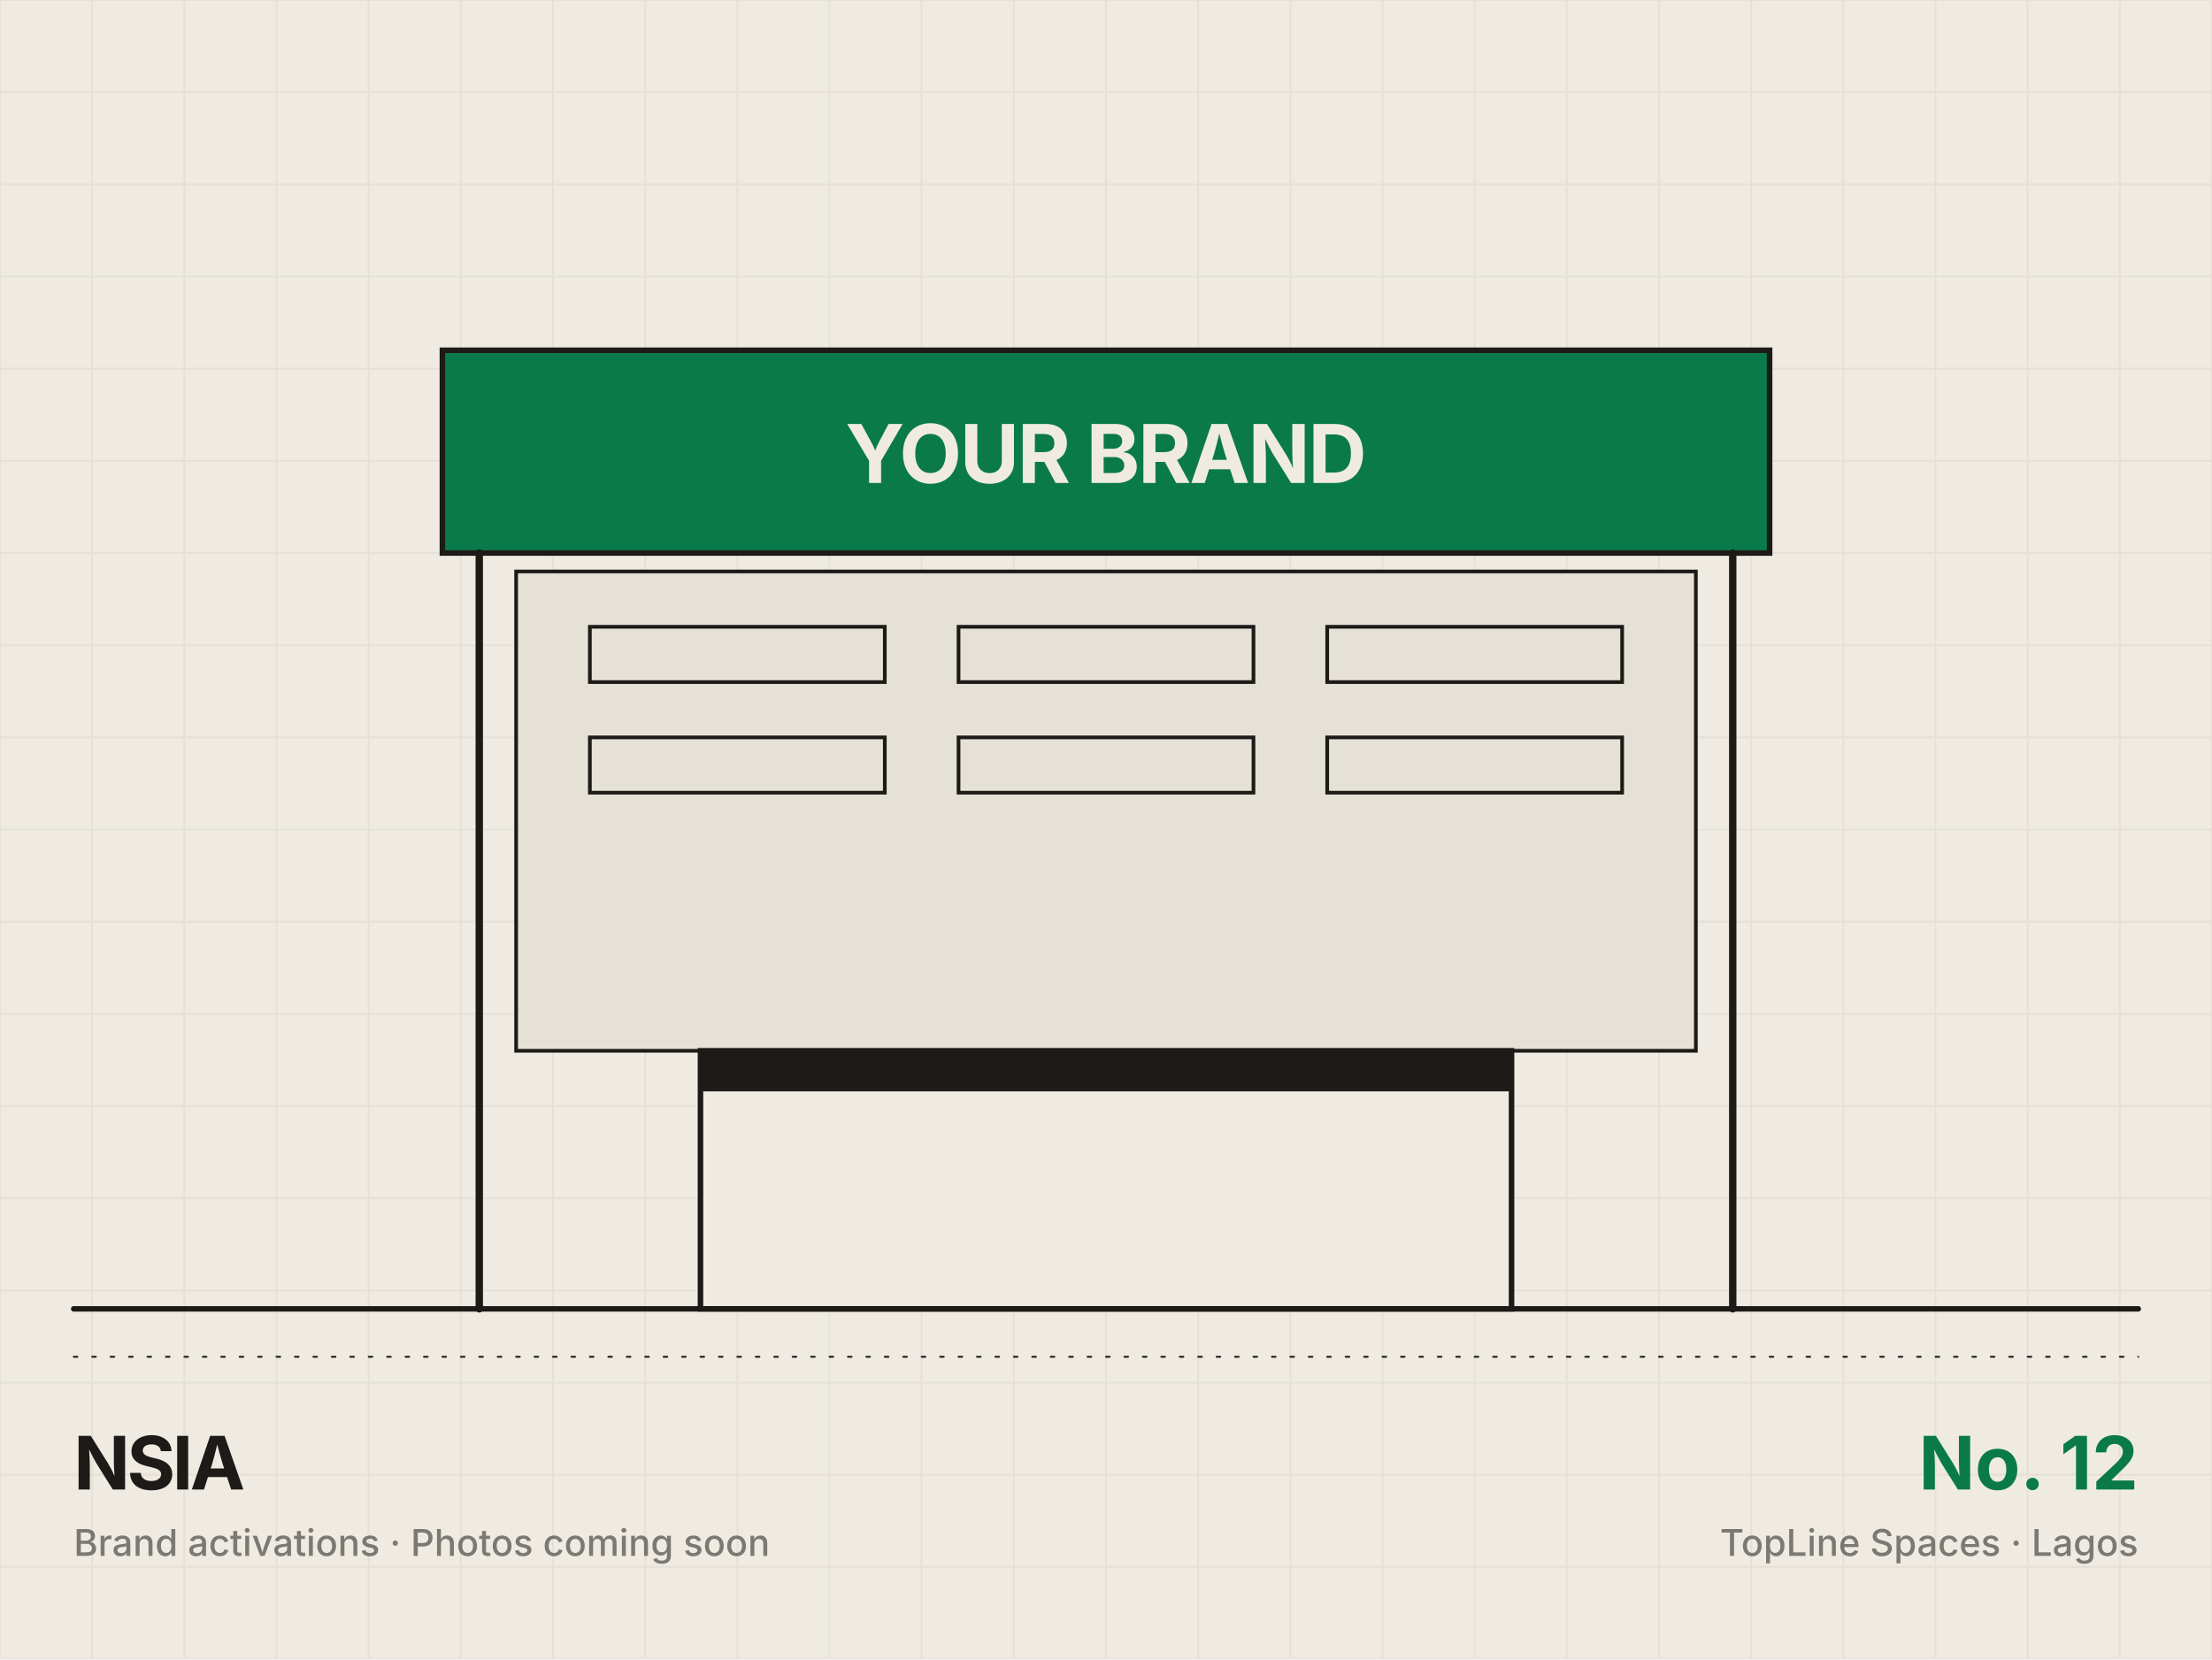
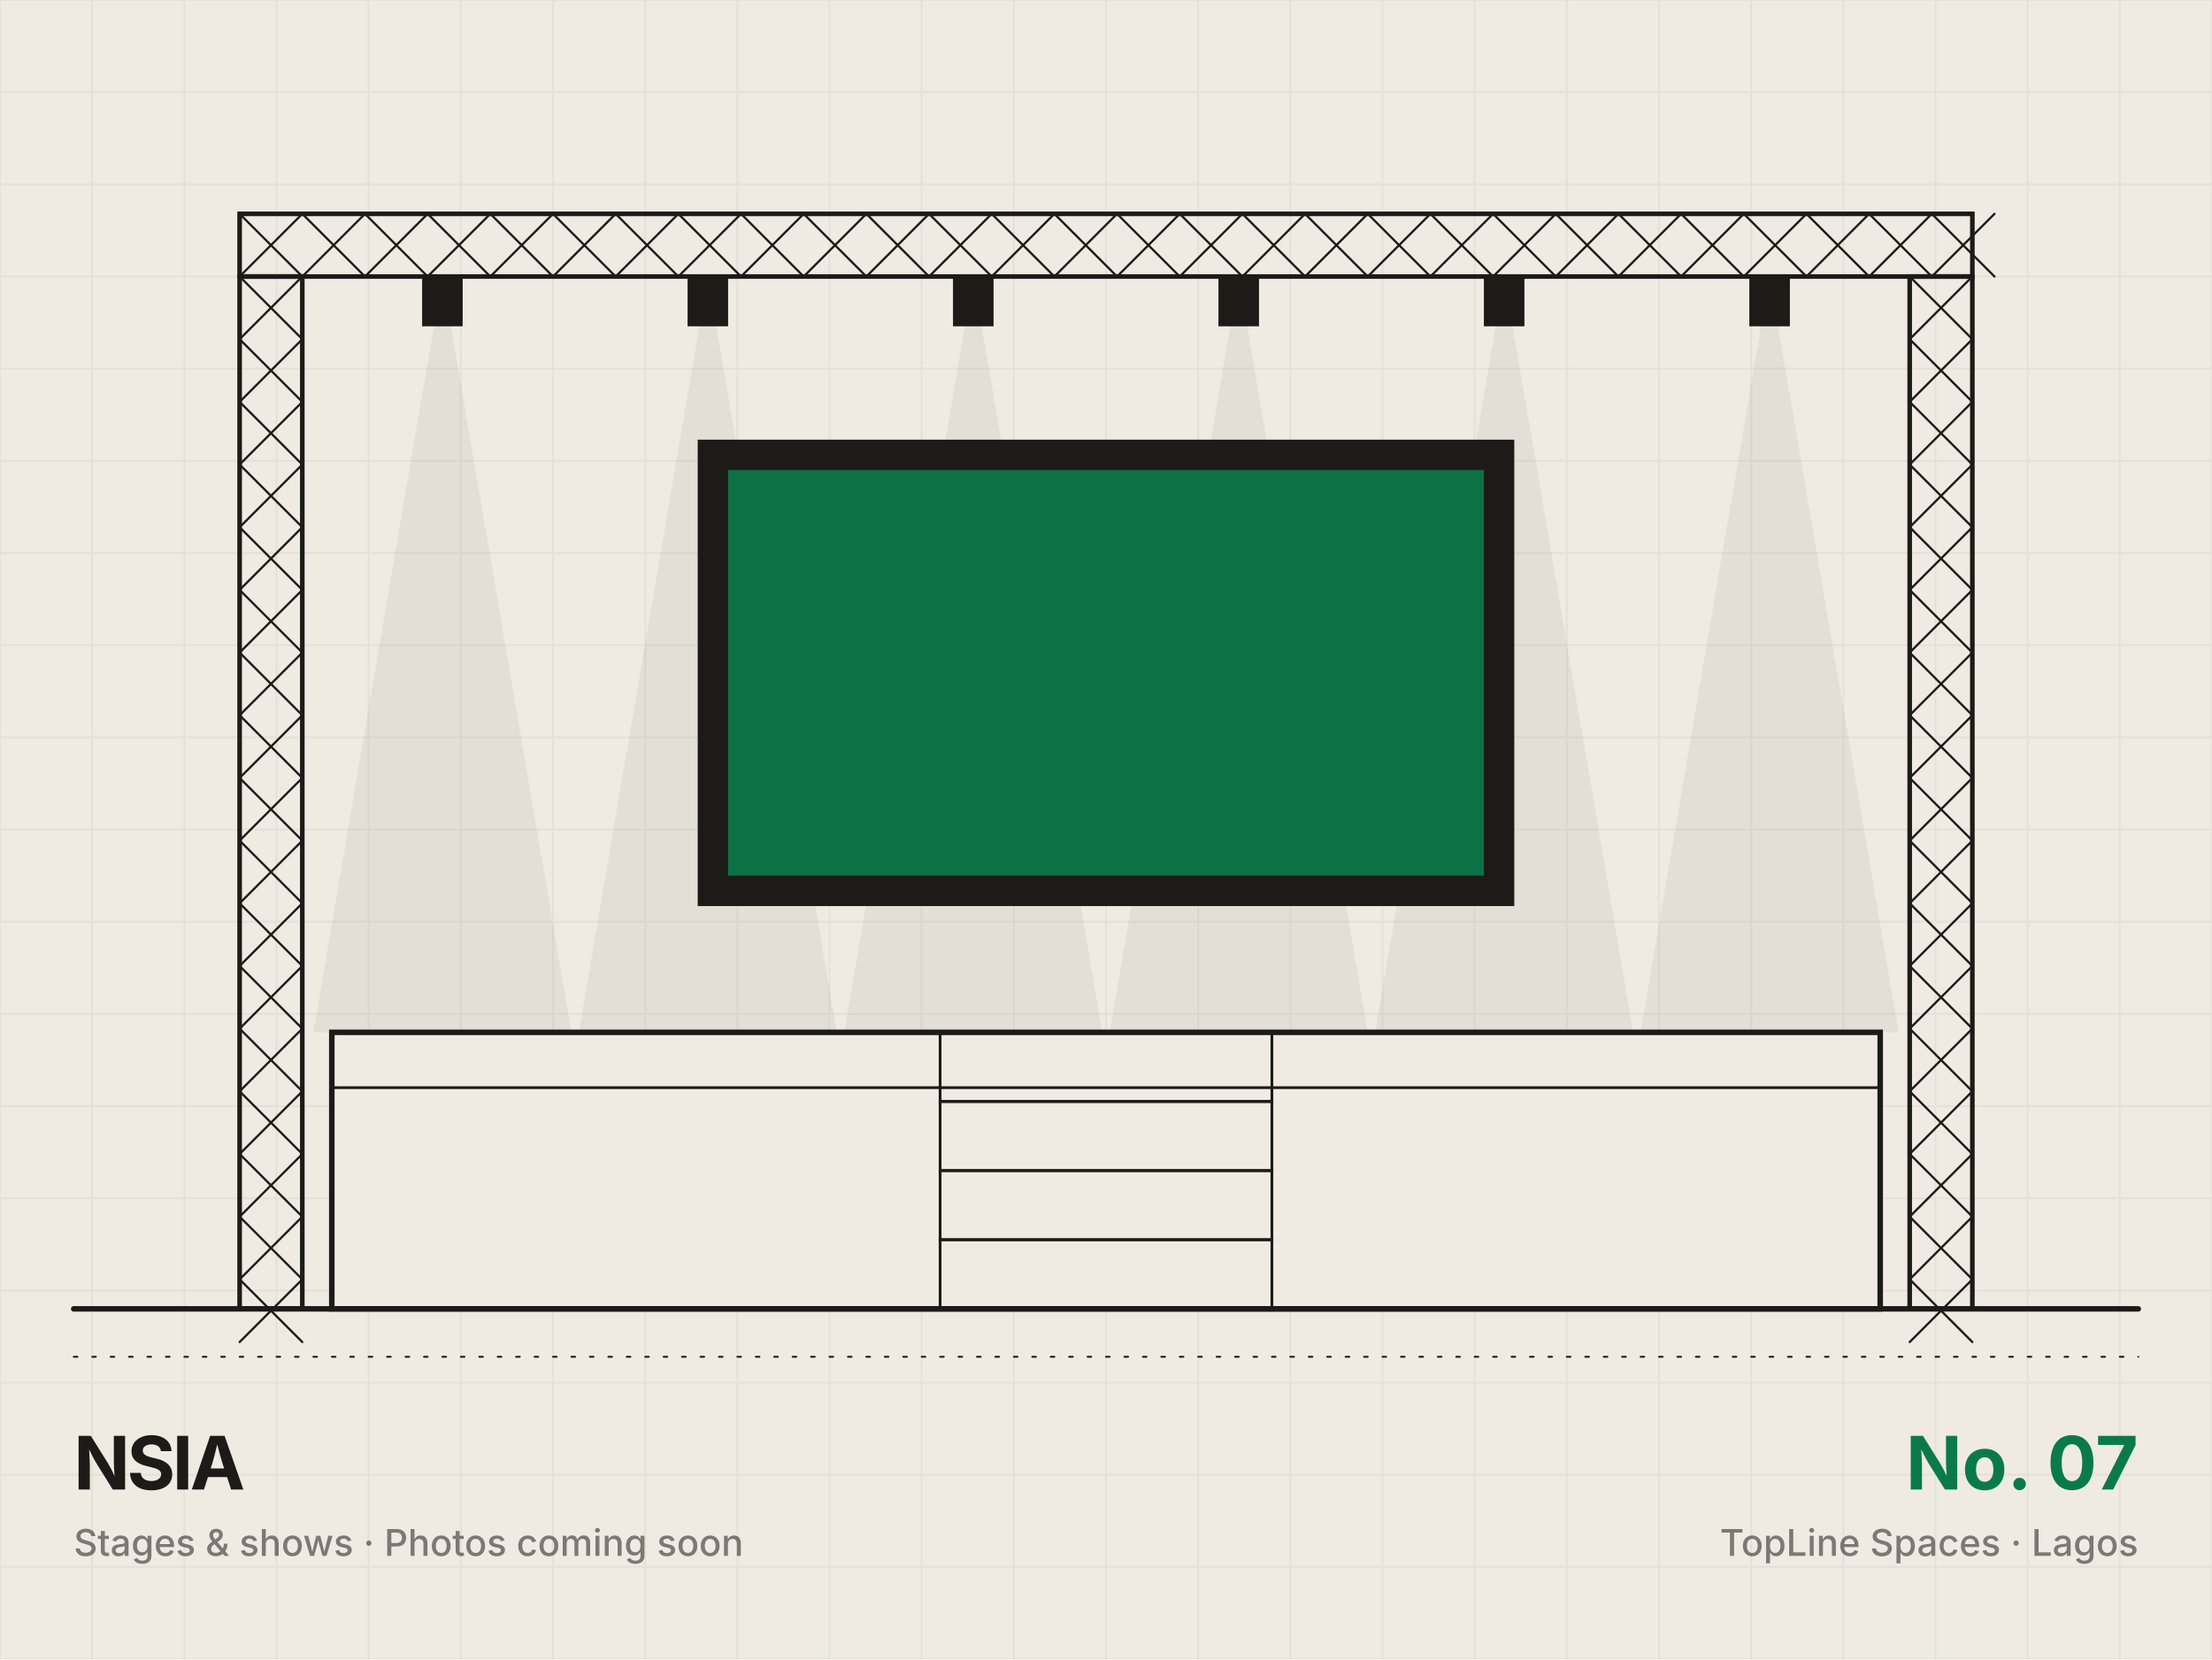
<svg xmlns="http://www.w3.org/2000/svg" viewBox="0 0 1200 900" width="1200" height="900">
  <rect width="1200" height="900" fill="#efebe3" />
  <path d="M0 0V900M50 0V900M100 0V900M150 0V900M200 0V900M250 0V900M300 0V900M350 0V900M400 0V900M450 0V900M500 0V900M550 0V900M600 0V900M650 0V900M700 0V900M750 0V900M800 0V900M850 0V900M900 0V900M950 0V900M1000 0V900M1050 0V900M1100 0V900M1150 0V900M1200 0V900M0 0H1200M0 50H1200M0 100H1200M0 150H1200M0 200H1200M0 250H1200M0 300H1200M0 350H1200M0 400H1200M0 450H1200M0 500H1200M0 550H1200M0 600H1200M0 650H1200M0 700H1200M0 750H1200M0 800H1200M0 850H1200M0 900H1200" stroke="#1d1b18" stroke-opacity=".05" stroke-width="1" />
-   <rect x="240" y="190" width="720" height="110" fill="#0b7a4b" stroke="#1d1b18" stroke-width="3" />
-   <text x="600" y="262" text-anchor="middle" font-family="Inter,Arial" font-weight="700" font-size="44" fill="#efebe3" letter-spacing="-1">YOUR BRAND</text>
-   <path d="M260 300V710M940 300V710" fill="none" stroke="#1d1b18" stroke-width="4" stroke-linecap="round" stroke-linejoin="round" />
-   <rect x="280" y="310" width="640" height="260" fill="#e6e1d6" stroke="#1d1b18" stroke-width="2" />
-   <rect x="320" y="340" width="160" height="30" fill="none" stroke="#1d1b18" stroke-width="2" />
-   <rect x="320" y="400" width="160" height="30" fill="none" stroke="#1d1b18" stroke-width="2" />
-   <rect x="520" y="340" width="160" height="30" fill="none" stroke="#1d1b18" stroke-width="2" />
-   <rect x="520" y="400" width="160" height="30" fill="none" stroke="#1d1b18" stroke-width="2" />
-   <rect x="720" y="340" width="160" height="30" fill="none" stroke="#1d1b18" stroke-width="2" />
-   <rect x="720" y="400" width="160" height="30" fill="none" stroke="#1d1b18" stroke-width="2" />
-   <rect x="380" y="570" width="440" height="140" fill="#efebe3" stroke="#1d1b18" stroke-width="3" />
-   <rect x="380" y="570" width="440" height="22" fill="#1d1b18" />
+   <rect x="130" y="150" width="34" height="560" fill="none" stroke="#1d1b18" stroke-width="2.5" />
+   <path d="M130 150L164 184M164 150L130 184" fill="none" stroke="#1d1b18" stroke-width="1.2" stroke-linecap="round" stroke-linejoin="round" />
+   <path d="M130 184L164 218M164 184L130 218" fill="none" stroke="#1d1b18" stroke-width="1.2" stroke-linecap="round" stroke-linejoin="round" />
+   <path d="M130 218L164 252M164 218L130 252" fill="none" stroke="#1d1b18" stroke-width="1.2" stroke-linecap="round" stroke-linejoin="round" />
+   <path d="M130 252L164 286M164 252L130 286" fill="none" stroke="#1d1b18" stroke-width="1.2" stroke-linecap="round" stroke-linejoin="round" />
+   <path d="M130 286L164 320M164 286L130 320" fill="none" stroke="#1d1b18" stroke-width="1.2" stroke-linecap="round" stroke-linejoin="round" />
+   <path d="M130 320L164 354M164 320L130 354" fill="none" stroke="#1d1b18" stroke-width="1.2" stroke-linecap="round" stroke-linejoin="round" />
+   <path d="M130 354L164 388M164 354L130 388" fill="none" stroke="#1d1b18" stroke-width="1.2" stroke-linecap="round" stroke-linejoin="round" />
+   <path d="M130 388L164 422M164 388L130 422" fill="none" stroke="#1d1b18" stroke-width="1.2" stroke-linecap="round" stroke-linejoin="round" />
+   <path d="M130 422L164 456M164 422L130 456" fill="none" stroke="#1d1b18" stroke-width="1.2" stroke-linecap="round" stroke-linejoin="round" />
+   <path d="M130 456L164 490M164 456L130 490" fill="none" stroke="#1d1b18" stroke-width="1.2" stroke-linecap="round" stroke-linejoin="round" />
+   <path d="M130 490L164 524M164 490L130 524" fill="none" stroke="#1d1b18" stroke-width="1.2" stroke-linecap="round" stroke-linejoin="round" />
+   <path d="M130 524L164 558M164 524L130 558" fill="none" stroke="#1d1b18" stroke-width="1.2" stroke-linecap="round" stroke-linejoin="round" />
+   <path d="M130 558L164 592M164 558L130 592" fill="none" stroke="#1d1b18" stroke-width="1.2" stroke-linecap="round" stroke-linejoin="round" />
+   <path d="M130 592L164 626M164 592L130 626" fill="none" stroke="#1d1b18" stroke-width="1.2" stroke-linecap="round" stroke-linejoin="round" />
+   <path d="M130 626L164 660M164 626L130 660" fill="none" stroke="#1d1b18" stroke-width="1.2" stroke-linecap="round" stroke-linejoin="round" />
+   <path d="M130 660L164 694M164 660L130 694" fill="none" stroke="#1d1b18" stroke-width="1.2" stroke-linecap="round" stroke-linejoin="round" />
+   <path d="M130 694L164 728M164 694L130 728" fill="none" stroke="#1d1b18" stroke-width="1.2" stroke-linecap="round" stroke-linejoin="round" />
+   <rect x="1036" y="150" width="34" height="560" fill="none" stroke="#1d1b18" stroke-width="2.5" />
+   <path d="M1036 150L1070 184M1070 150L1036 184" fill="none" stroke="#1d1b18" stroke-width="1.2" stroke-linecap="round" stroke-linejoin="round" />
+   <path d="M1036 184L1070 218M1070 184L1036 218" fill="none" stroke="#1d1b18" stroke-width="1.2" stroke-linecap="round" stroke-linejoin="round" />
+   <path d="M1036 218L1070 252M1070 218L1036 252" fill="none" stroke="#1d1b18" stroke-width="1.2" stroke-linecap="round" stroke-linejoin="round" />
+   <path d="M1036 252L1070 286M1070 252L1036 286" fill="none" stroke="#1d1b18" stroke-width="1.2" stroke-linecap="round" stroke-linejoin="round" />
+   <path d="M1036 286L1070 320M1070 286L1036 320" fill="none" stroke="#1d1b18" stroke-width="1.2" stroke-linecap="round" stroke-linejoin="round" />
+   <path d="M1036 320L1070 354M1070 320L1036 354" fill="none" stroke="#1d1b18" stroke-width="1.2" stroke-linecap="round" stroke-linejoin="round" />
+   <path d="M1036 354L1070 388M1070 354L1036 388" fill="none" stroke="#1d1b18" stroke-width="1.2" stroke-linecap="round" stroke-linejoin="round" />
+   <path d="M1036 388L1070 422M1070 388L1036 422" fill="none" stroke="#1d1b18" stroke-width="1.2" stroke-linecap="round" stroke-linejoin="round" />
+   <path d="M1036 422L1070 456M1070 422L1036 456" fill="none" stroke="#1d1b18" stroke-width="1.2" stroke-linecap="round" stroke-linejoin="round" />
+   <path d="M1036 456L1070 490M1070 456L1036 490" fill="none" stroke="#1d1b18" stroke-width="1.2" stroke-linecap="round" stroke-linejoin="round" />
+   <path d="M1036 490L1070 524M1070 490L1036 524" fill="none" stroke="#1d1b18" stroke-width="1.2" stroke-linecap="round" stroke-linejoin="round" />
+   <path d="M1036 524L1070 558M1070 524L1036 558" fill="none" stroke="#1d1b18" stroke-width="1.2" stroke-linecap="round" stroke-linejoin="round" />
+   <path d="M1036 558L1070 592M1070 558L1036 592" fill="none" stroke="#1d1b18" stroke-width="1.2" stroke-linecap="round" stroke-linejoin="round" />
+   <path d="M1036 592L1070 626M1070 592L1036 626" fill="none" stroke="#1d1b18" stroke-width="1.2" stroke-linecap="round" stroke-linejoin="round" />
+   <path d="M1036 626L1070 660M1070 626L1036 660" fill="none" stroke="#1d1b18" stroke-width="1.2" stroke-linecap="round" stroke-linejoin="round" />
+   <path d="M1036 660L1070 694M1070 660L1036 694" fill="none" stroke="#1d1b18" stroke-width="1.2" stroke-linecap="round" stroke-linejoin="round" />
+   <path d="M1036 694L1070 728M1070 694L1036 728" fill="none" stroke="#1d1b18" stroke-width="1.2" stroke-linecap="round" stroke-linejoin="round" />
+   <rect x="130" y="116" width="940" height="34" fill="none" stroke="#1d1b18" stroke-width="2.5" />
+   <path d="M130 116L164 150M130 150L164 116" fill="none" stroke="#1d1b18" stroke-width="1.2" stroke-linecap="round" stroke-linejoin="round" />
+   <path d="M164 116L198 150M164 150L198 116" fill="none" stroke="#1d1b18" stroke-width="1.2" stroke-linecap="round" stroke-linejoin="round" />
+   <path d="M198 116L232 150M198 150L232 116" fill="none" stroke="#1d1b18" stroke-width="1.2" stroke-linecap="round" stroke-linejoin="round" />
+   <path d="M232 116L266 150M232 150L266 116" fill="none" stroke="#1d1b18" stroke-width="1.2" stroke-linecap="round" stroke-linejoin="round" />
+   <path d="M266 116L300 150M266 150L300 116" fill="none" stroke="#1d1b18" stroke-width="1.2" stroke-linecap="round" stroke-linejoin="round" />
+   <path d="M300 116L334 150M300 150L334 116" fill="none" stroke="#1d1b18" stroke-width="1.2" stroke-linecap="round" stroke-linejoin="round" />
+   <path d="M334 116L368 150M334 150L368 116" fill="none" stroke="#1d1b18" stroke-width="1.2" stroke-linecap="round" stroke-linejoin="round" />
+   <path d="M368 116L402 150M368 150L402 116" fill="none" stroke="#1d1b18" stroke-width="1.2" stroke-linecap="round" stroke-linejoin="round" />
+   <path d="M402 116L436 150M402 150L436 116" fill="none" stroke="#1d1b18" stroke-width="1.2" stroke-linecap="round" stroke-linejoin="round" />
+   <path d="M436 116L470 150M436 150L470 116" fill="none" stroke="#1d1b18" stroke-width="1.2" stroke-linecap="round" stroke-linejoin="round" />
+   <path d="M470 116L504 150M470 150L504 116" fill="none" stroke="#1d1b18" stroke-width="1.2" stroke-linecap="round" stroke-linejoin="round" />
+   <path d="M504 116L538 150M504 150L538 116" fill="none" stroke="#1d1b18" stroke-width="1.2" stroke-linecap="round" stroke-linejoin="round" />
+   <path d="M538 116L572 150M538 150L572 116" fill="none" stroke="#1d1b18" stroke-width="1.2" stroke-linecap="round" stroke-linejoin="round" />
+   <path d="M572 116L606 150M572 150L606 116" fill="none" stroke="#1d1b18" stroke-width="1.2" stroke-linecap="round" stroke-linejoin="round" />
+   <path d="M606 116L640 150M606 150L640 116" fill="none" stroke="#1d1b18" stroke-width="1.2" stroke-linecap="round" stroke-linejoin="round" />
+   <path d="M640 116L674 150M640 150L674 116" fill="none" stroke="#1d1b18" stroke-width="1.2" stroke-linecap="round" stroke-linejoin="round" />
+   <path d="M674 116L708 150M674 150L708 116" fill="none" stroke="#1d1b18" stroke-width="1.2" stroke-linecap="round" stroke-linejoin="round" />
+   <path d="M708 116L742 150M708 150L742 116" fill="none" stroke="#1d1b18" stroke-width="1.2" stroke-linecap="round" stroke-linejoin="round" />
+   <path d="M742 116L776 150M742 150L776 116" fill="none" stroke="#1d1b18" stroke-width="1.2" stroke-linecap="round" stroke-linejoin="round" />
+   <path d="M776 116L810 150M776 150L810 116" fill="none" stroke="#1d1b18" stroke-width="1.2" stroke-linecap="round" stroke-linejoin="round" />
+   <path d="M810 116L844 150M810 150L844 116" fill="none" stroke="#1d1b18" stroke-width="1.2" stroke-linecap="round" stroke-linejoin="round" />
+   <path d="M844 116L878 150M844 150L878 116" fill="none" stroke="#1d1b18" stroke-width="1.2" stroke-linecap="round" stroke-linejoin="round" />
+   <path d="M878 116L912 150M878 150L912 116" fill="none" stroke="#1d1b18" stroke-width="1.2" stroke-linecap="round" stroke-linejoin="round" />
+   <path d="M912 116L946 150M912 150L946 116" fill="none" stroke="#1d1b18" stroke-width="1.2" stroke-linecap="round" stroke-linejoin="round" />
+   <path d="M946 116L980 150M946 150L980 116" fill="none" stroke="#1d1b18" stroke-width="1.2" stroke-linecap="round" stroke-linejoin="round" />
+   <path d="M980 116L1014 150M980 150L1014 116" fill="none" stroke="#1d1b18" stroke-width="1.2" stroke-linecap="round" stroke-linejoin="round" />
+   <path d="M1014 116L1048 150M1014 150L1048 116" fill="none" stroke="#1d1b18" stroke-width="1.2" stroke-linecap="round" stroke-linejoin="round" />
+   <path d="M1048 116L1082 150M1048 150L1082 116" fill="none" stroke="#1d1b18" stroke-width="1.2" stroke-linecap="round" stroke-linejoin="round" />
+   <path d="M240 150L170 560H310Z" fill="#1d1b18" opacity=".06" />
+   <rect x="230" y="150" width="20" height="26" fill="#1d1b18" stroke="#1d1b18" stroke-width="2" />
+   <path d="M384 150L314 560H454Z" fill="#1d1b18" opacity=".06" />
+   <rect x="374" y="150" width="20" height="26" fill="#1d1b18" stroke="#1d1b18" stroke-width="2" />
+   <path d="M528 150L458 560H598Z" fill="#1d1b18" opacity=".06" />
+   <rect x="518" y="150" width="20" height="26" fill="#1d1b18" stroke="#1d1b18" stroke-width="2" />
+   <path d="M672 150L602 560H742Z" fill="#1d1b18" opacity=".06" />
+   <rect x="662" y="150" width="20" height="26" fill="#1d1b18" stroke="#1d1b18" stroke-width="2" />
+   <path d="M816 150L746 560H886Z" fill="#1d1b18" opacity=".06" />
+   <rect x="806" y="150" width="20" height="26" fill="#1d1b18" stroke="#1d1b18" stroke-width="2" />
+   <path d="M960 150L890 560H1030Z" fill="#1d1b18" opacity=".06" />
+   <rect x="950" y="150" width="20" height="26" fill="#1d1b18" stroke="#1d1b18" stroke-width="2" />
+   <rect x="380" y="240" width="440" height="250" fill="#1d1b18" stroke="#1d1b18" stroke-width="3" />
+   <rect x="395" y="255" width="410" height="220" fill="#0b7a4b" opacity=".9" />
+   <rect x="180" y="560" width="840" height="150" fill="#efebe3" stroke="#1d1b18" stroke-width="3" />
+   <path d="M180 590H1020" fill="none" stroke="#1d1b18" stroke-width="1.5" stroke-linecap="round" stroke-linejoin="round" />
+   <rect x="510" y="560" width="180" height="37.5" fill="none" stroke="#1d1b18" stroke-width="1.5" />
+   <rect x="510" y="597.5" width="180" height="37.5" fill="none" stroke="#1d1b18" stroke-width="1.5" />
+   <rect x="510" y="635" width="180" height="37.5" fill="none" stroke="#1d1b18" stroke-width="1.5" />
+   <rect x="510" y="672.5" width="180" height="37.5" fill="none" stroke="#1d1b18" stroke-width="1.5" />
  <path d="M40 710H1160" fill="none" stroke="#1d1b18" stroke-width="3" stroke-linecap="round" stroke-linejoin="round" />
  <path d="M40 736h1120" fill="none" stroke="#1d1b18" stroke-width="1" stroke-linecap="round" stroke-linejoin="round" stroke-dasharray="2 8" />
  <g font-family="Inter,Helvetica,Arial,sans-serif" fill="#1d1b18">
    <text x="40" y="808" font-size="40" font-weight="700" letter-spacing="-1.6">NSIA</text>
-     <text x="40" y="844" font-size="20" font-weight="500" opacity=".55">Brand activations · Photos coming soon</text>
-     <text x="1160" y="808" font-size="40" font-weight="700" text-anchor="end" fill="#0b7a4b">No. 12</text>
+     <text x="40" y="844" font-size="20" font-weight="500" opacity=".55">Stages &amp; shows · Photos coming soon</text>
+     <text x="1160" y="808" font-size="40" font-weight="700" text-anchor="end" fill="#0b7a4b">No. 07</text>
    <text x="1160" y="844" font-size="20" font-weight="500" text-anchor="end" opacity=".55">TopLine Spaces · Lagos</text>
  </g>
</svg>
